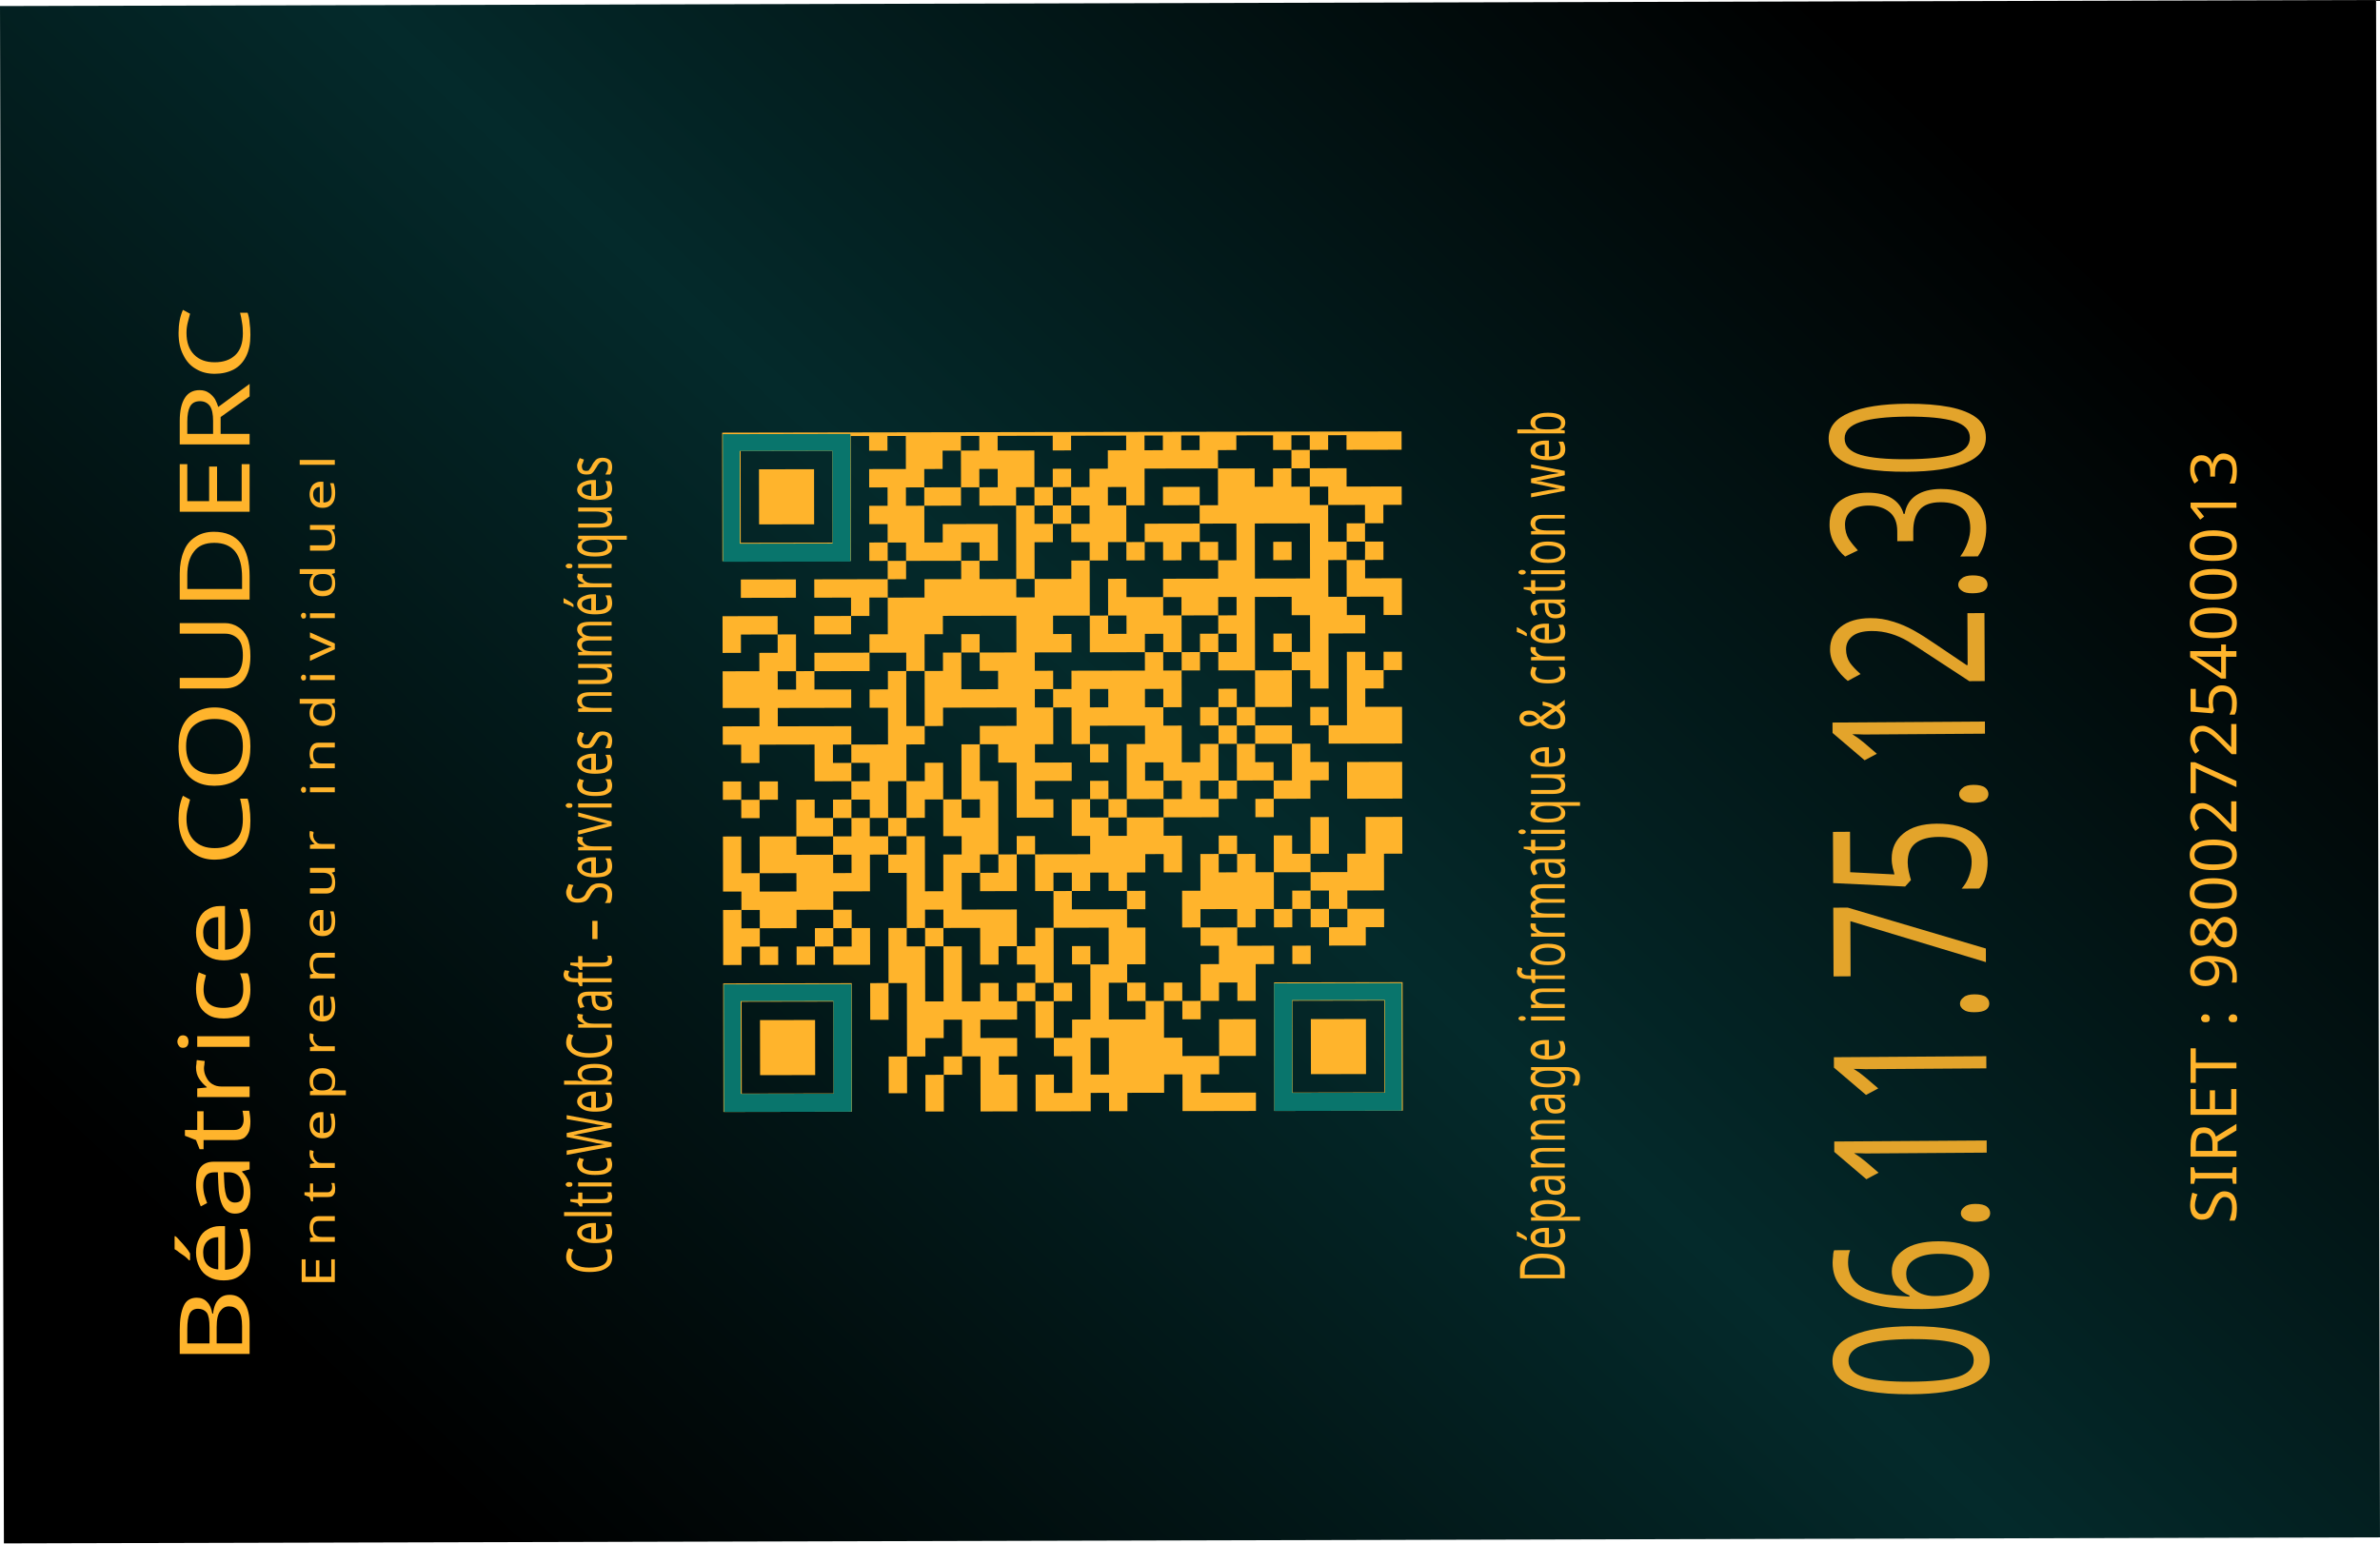
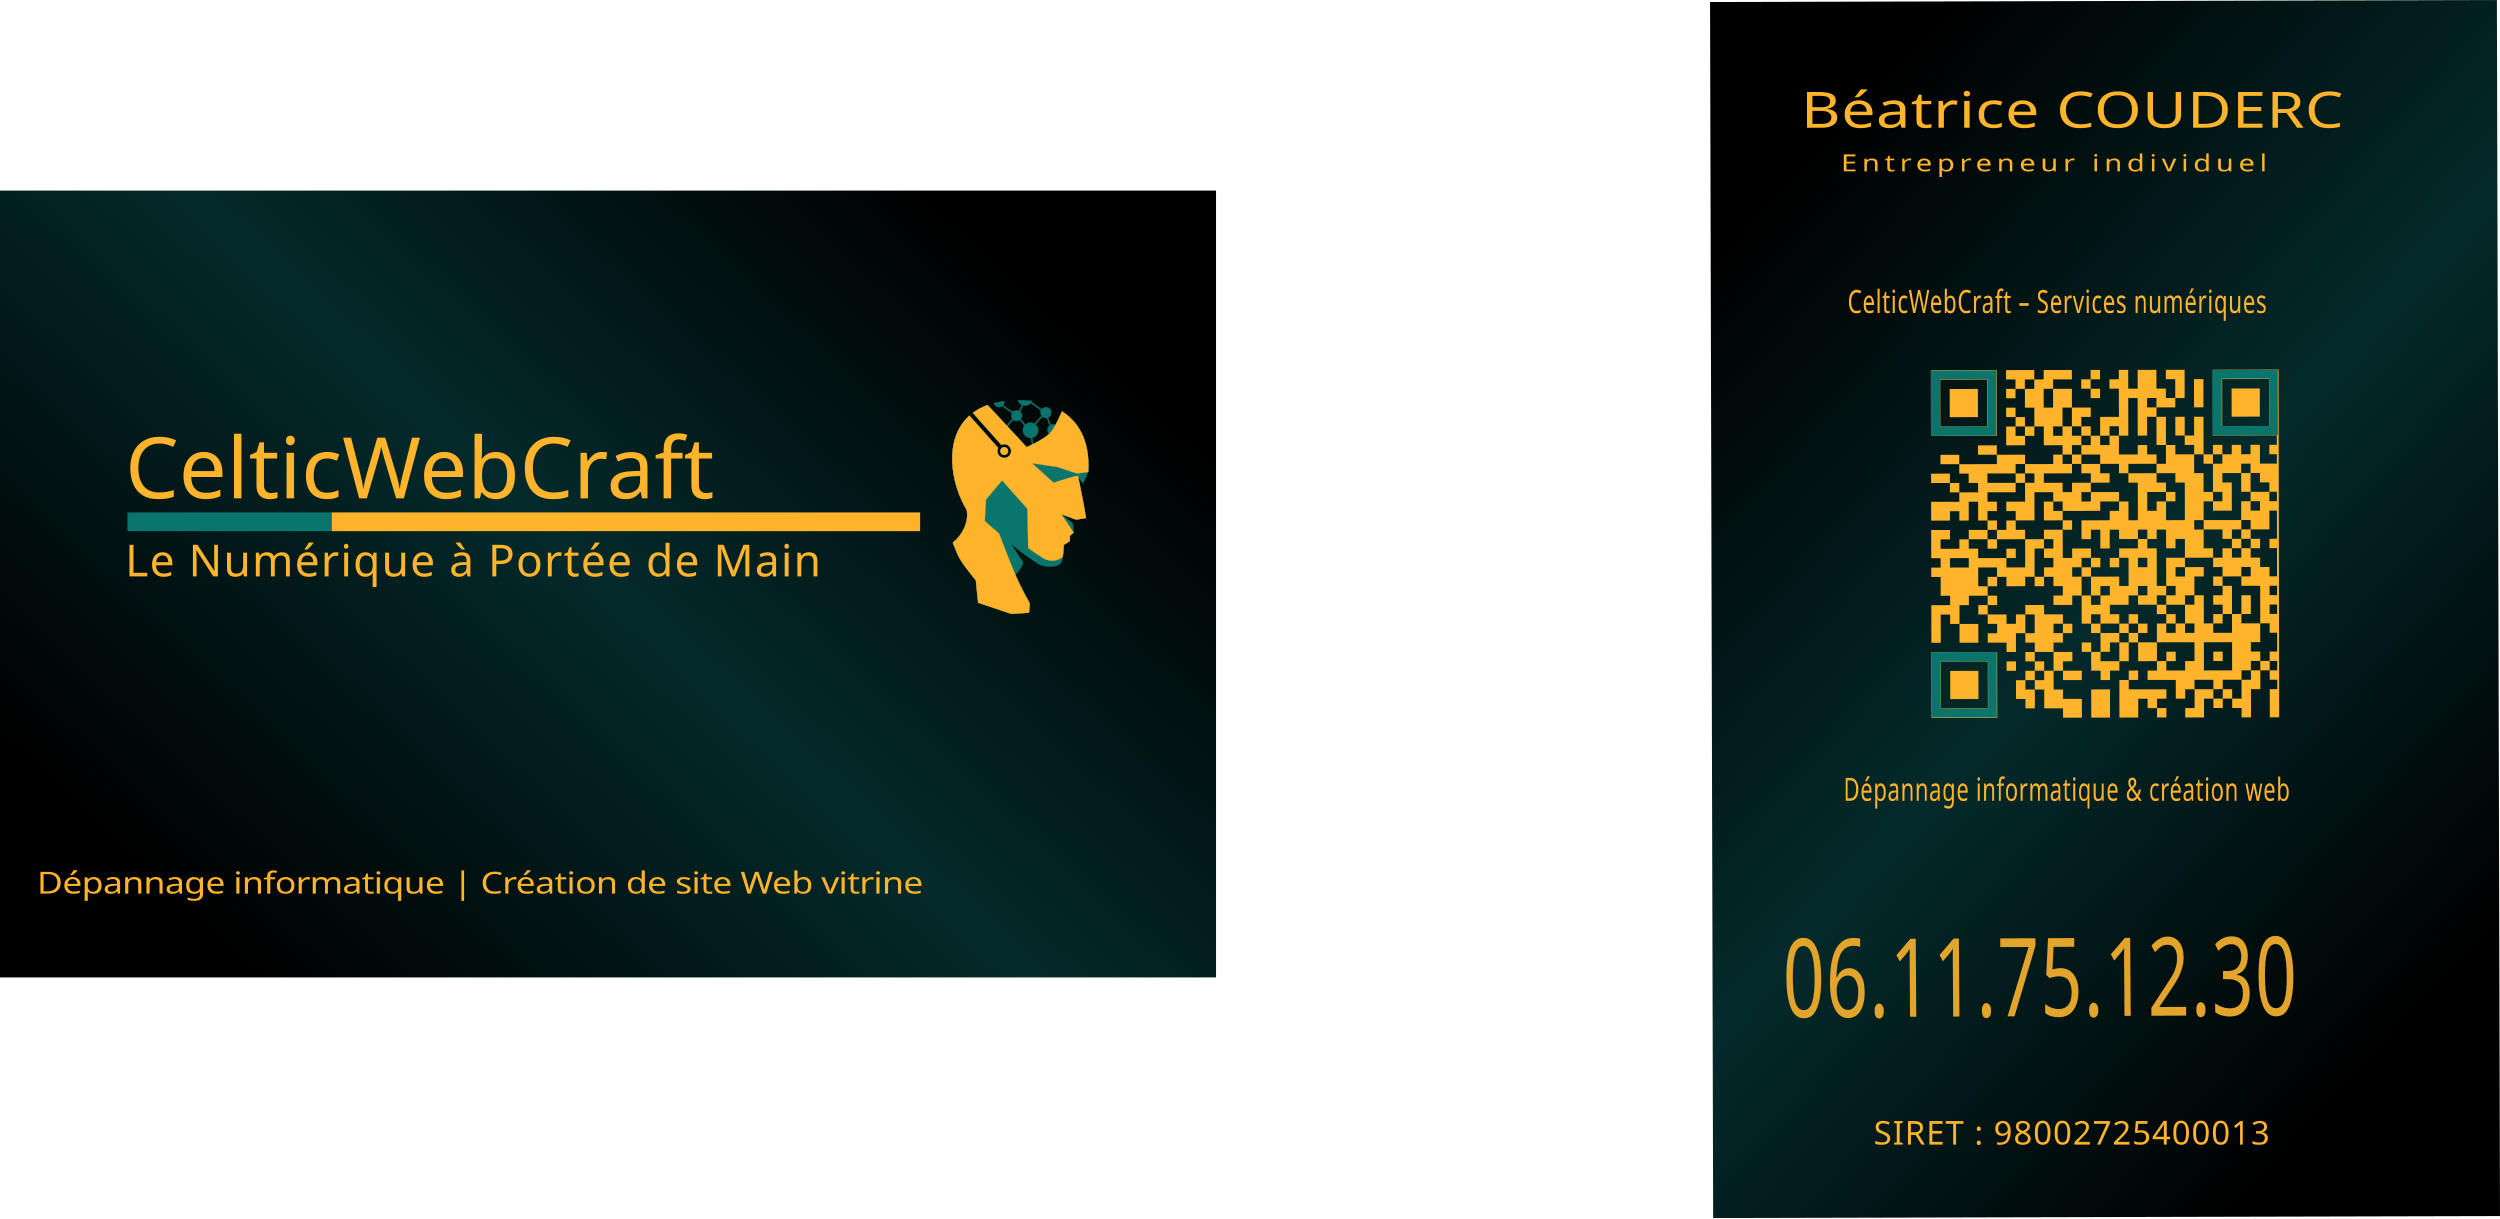
- <svg xmlns="http://www.w3.org/2000/svg" xmlns:xlink="http://www.w3.org/1999/xlink" width="85.14mm" height="55.216mm" viewBox="0 0 85.14 55.216" version="1.1" id="svg1" xml:space="preserve">
+ <svg xmlns="http://www.w3.org/2000/svg" xmlns:xlink="http://www.w3.org/1999/xlink" width="174.748mm" height="85.14mm" viewBox="0 0 174.748 85.14" version="1.1" id="svg1" xml:space="preserve">
  <defs id="defs1">
    <color-profile name="DELL-P2222H-Color-Profile-D6500" xlink:href="../../../../../../../../WINDOWS/system32/spool/drivers/color/P2222H.icm" id="color-profile2" />
    <linearGradient id="linearGradient5">
      <stop style="stop-color:#000000;stop-opacity:1;" offset="0.136" id="stop4" />
      <stop style="stop-color:#042a2b;stop-opacity:1;" offset="0.5" id="stop5" />
      <stop style="stop-color:#000000;stop-opacity:1;" offset="0.848" id="stop9" />
    </linearGradient>
+     <linearGradient id="linearGradient6">
+       <stop style="stop-color:#000000;stop-opacity:1;" offset="0" id="stop7" />
+       <stop style="stop-color:#09756c;stop-opacity:1;" offset="1" id="stop8" />
+     </linearGradient>
    <linearGradient id="swatch6">
      <stop style="stop-color:#cccccc;stop-opacity:1;" offset="0" id="stop6" />
    </linearGradient>
    <linearGradient xlink:href="#linearGradient5" id="linearGradient8" x1="59.133" y1="124.879" x2="128.18" y2="50.835" gradientUnits="userSpaceOnUse" gradientTransform="matrix(0.9999988,0,0,0.9999988,11.52794,60.64372)" />
+     <linearGradient xlink:href="#linearGradient6" id="linearGradient3" gradientUnits="userSpaceOnUse" gradientTransform="translate(11.34387,60.64312)" x1="51.156" y1="115.357" x2="136.156" y2="60.357" />
+     <linearGradient xlink:href="#linearGradient5" id="linearGradient10" gradientUnits="userSpaceOnUse" gradientTransform="translate(11.34387,60.64312)" x1="59.133" y1="124.879" x2="128.18" y2="50.835" />
  </defs>
-   <g id="layer1" transform="translate(-70.05808,-121.8359)">
-     <g id="g4" transform="rotate(-0.14576,479.757,-2777.093)">
+   <g id="layer1" transform="translate(31.37492,-107.6783)">
+     <g id="g4" transform="rotate(89.85424,109.5984,154.6782)">
      <rect style="opacity:1;fill:url(#linearGradient8);stroke-width:0.265" id="rect1" width="85" height="55" x="62.684" y="121.001" />
      <text xml:space="preserve" style="font-style:normal;font-variant:normal;font-weight:normal;font-stretch:condensed;font-size:2.404px;line-height:0px;font-family:'Agency FB';-inkscape-font-specification:'Agency FB Condensed';text-align:start;letter-spacing:-0.072px;word-spacing:0.225px;writing-mode:lr-tb;direction:ltr;text-anchor:start;display:none;opacity:1;fill:#cccccc;fill-opacity:1;stroke:none;stroke-width:0.298" x="-203.776" y="118.9" id="text2" transform="matrix(0.0015372,-0.8506615,1.175552,0.00183021,0,0)">
        <tspan style="font-style:normal;font-variant:normal;font-weight:normal;font-stretch:normal;font-size:2.404px;line-height:0px;font-family:'Space Mono';-inkscape-font-specification:'Space Mono';letter-spacing:-0.072px;word-spacing:0.225px;writing-mode:lr-tb;direction:ltr;fill:#ffb42c;fill-opacity:1;stroke-width:0.298" x="0" y="0" id="tspan1">https://bcouderc.github.io/celticwebcraft/</tspan>
        <tspan style="font-style:normal;font-variant:normal;font-weight:normal;font-stretch:condensed;font-size:2.404px;line-height:0px;font-family:'Agency FB';-inkscape-font-specification:'Agency FB Condensed';letter-spacing:-0.072px;word-spacing:0.225px;writing-mode:lr-tb;direction:ltr;fill:#ffb42c;fill-opacity:1;stroke-width:0.298" x="0" y="0" id="tspan3" />
      </text>
      <text xml:space="preserve" style="font-style:normal;font-variant:normal;font-weight:normal;font-stretch:normal;font-size:6.262px;line-height:0;font-family:'Agency FB';-inkscape-font-specification:'Agency FB';text-align:start;letter-spacing:0.102px;word-spacing:0.024px;writing-mode:lr-tb;direction:ltr;text-anchor:start;fill:#e3a42b;fill-opacity:1;stroke:none;stroke-width:0.522" x="-209.438" y="109.321" id="text2-1" transform="matrix(-0.00132191,-0.8195624,1.220155,-0.00515852,0,0)">
        <tspan id="tspan2-1" style="font-style:normal;font-variant:normal;font-weight:normal;font-stretch:normal;font-family:'Space Mono';-inkscape-font-specification:'Space Mono';letter-spacing:0.102px;word-spacing:0.024px;fill:#e3a42b;fill-opacity:1;stroke-width:0.522" x="-209.438" y="109.321">06.11.75.12.30</tspan>
      </text>
      <g id="layer1-2" transform="matrix(1.1567789e-4,-0.1655065,0.1655065,1.1567789e-4,76.31369,219.7291)">
        <path style="display:inline;fill:#ffb42c;fill-opacity:1" d="m 371.009,220.001 h -13.891 v -13.891 -13.891 h 13.891 13.891 v 13.891 13.891 z m 0,-3.969 h 9.922 v -9.922 -9.922 h -9.922 -9.922 v 9.922 9.922 z m 0,-3.969 h -5.953 v -5.953 -5.953 h 5.953 5.953 v 5.953 5.953 z m 45.641,7.938 h -3.969 v -1.984 -1.984 h -3.969 -3.969 v -3.969 -3.969 h -1.984 -1.984 v 3.969 3.969 h -1.984 -1.984 v -1.984 -1.984 h -1.984 -1.984 v -3.969 -3.969 h 1.984 1.984 v -1.984 -1.984 h 1.984 1.984 v -1.984 -1.984 h -1.984 -1.984 v -1.984 -1.984 h 1.984 1.984 v -1.984 -1.984 h -1.984 -1.984 v -1.984 -1.984 h -1.984 -1.984 v 3.969 3.969 h -1.984 -1.984 v -1.984 -1.984 h -3.969 -3.969 v -1.984 -1.984 h 1.984 1.984 v -1.984 -1.984 h -1.984 -1.984 v -1.984 -1.984 h -1.984 -1.984 v -1.984 -1.984 h 1.984 1.984 v -1.984 -1.984 h -3.969 -3.969 v 1.984 1.984 h -1.984 -1.984 v 3.969 3.969 h 3.969 3.969 v 3.969 3.969 h -3.969 -3.969 v -3.969 -3.969 h -1.984 -1.984 v -1.984 -1.984 h -1.984 -1.984 v 5.953 5.953 h -1.984 -1.984 v -7.938 -7.938 h 3.969 3.969 v -1.984 -1.984 h -1.984 -1.984 v -3.969 -3.969 h -1.984 -1.984 v -1.984 -1.984 h 1.984 1.984 v -1.984 -1.984 h -1.984 -1.984 v -5.953 -5.953 h 3.969 3.969 v 1.984 1.984 h -1.984 -1.984 v 1.984 1.984 h 3.969 3.969 v -1.984 -1.984 h 1.984 1.984 v -1.984 -1.984 h 3.969 3.969 v -1.984 -1.984 h -1.984 -1.984 v -3.969 -3.969 h -1.984 -1.984 v 3.969 3.969 h -1.984 -1.984 v -1.984 -1.984 h -1.984 -1.984 v 1.984 1.984 h -3.969 -3.969 v -3.969 -3.969 h 5.953 5.953 v -1.984 -1.984 h -1.984 -1.984 v -1.984 -1.984 h -3.969 -3.969 v -1.984 -1.984 h 3.969 3.969 v 1.984 1.984 h 1.984 1.984 v 1.984 1.984 h 3.969 3.969 v -1.984 -1.984 h -1.984 -1.984 v -1.984 -1.984 h -1.984 -1.984 v -1.984 -1.984 h -3.969 -3.969 v -1.984 -1.984 h 3.969 3.969 v 1.984 1.984 h 7.938 7.938 v -1.984 -1.984 h -3.969 -3.969 v -1.984 -1.984 h 3.969 3.969 v 1.984 1.984 h 5.953 5.953 v 1.984 1.984 h 5.953 5.953 v -1.984 -1.984 h 1.984 1.984 v -1.984 -1.984 h -3.969 -3.969 v -3.969 -3.969 h -1.984 -1.984 v 1.984 1.984 h -1.984 -1.984 v 1.984 1.984 h -3.969 -3.969 v -3.969 -3.969 h 1.984 1.984 V 94.985 93.001 h -1.984 -1.984 V 91.017 89.032 h 1.984 1.984 v 1.984 1.984 h 1.984 1.984 v 1.984 1.984 h 1.984 1.984 v -3.969 -3.969 h -1.984 -1.984 v -3.969 -3.969 h -1.984 -1.984 v 1.984 1.984 h -1.984 -1.984 V 83.079 81.095 h 1.984 1.984 V 79.11 77.126 h -1.984 -1.984 V 75.142 73.157 h 5.953 5.953 v 1.984 1.984 h 1.984 1.984 V 75.142 73.157 h 5.953 5.953 v 1.984 1.984 h -3.969 -3.969 v 1.984 1.984 h 3.969 3.969 v 3.969 3.969 h 3.969 3.969 v 1.984 1.984 h -1.984 -1.984 v 1.984 1.984 h 1.984 1.984 v 1.984 1.984 h 1.984 1.984 v -3.969 -3.969 h 3.969 3.969 V 87.048 81.095 h -1.984 -1.984 V 79.11 77.126 h 1.984 1.984 V 75.142 73.157 h 1.984 1.984 v 3.969 3.969 h 1.984 1.984 v -3.969 -3.969 h 3.969 3.969 v 3.969 3.969 h 1.984 1.984 v 1.984 1.984 h 1.984 1.984 v -3.969 -3.969 h -1.984 -1.984 V 75.142 73.157 h 3.969 3.969 v 5.953 5.953 h -1.984 -1.984 v 1.984 1.984 h -3.969 -3.969 v 1.984 1.984 h 1.984 1.984 v 5.953 5.953 h 1.984 1.984 v 1.984 1.984 h 3.969 3.969 v -1.984 -1.984 h -1.984 -1.984 v -1.984 -1.984 h -1.984 -1.984 v -3.969 -3.969 h 1.984 1.984 v 3.969 3.969 h 1.984 1.984 v -3.969 -3.969 h 1.984 1.984 v 7.938 7.938 h 1.984 1.984 v -1.984 -1.984 h 1.984 1.984 v 1.984 1.984 h 1.984 1.984 v -1.984 -1.984 h 1.984 1.984 v 1.984 1.984 h 1.984 1.984 v -1.984 -1.984 h 1.984 1.984 v 3.969 3.969 h 3.572 3.572 v -1.984 -1.984 h -1.587 -1.587 v -1.984 -1.984 h 1.587 1.587 v -1.984 -1.984 H 489.674 476.18 V 87.048 73.157 h 13.891 13.891 v 73.422 73.422 h -1.984 -1.984 v -5.953 -5.953 h 1.587 1.587 v -1.984 -1.984 h -1.587 -1.587 v -1.984 -1.984 h -1.984 -1.984 v 3.969 3.969 h -1.984 -1.984 v 5.953 5.953 h -1.984 -1.984 v -1.984 -1.984 h -1.984 -1.984 v -1.984 -1.984 h -1.984 -1.984 v 1.984 1.984 h -1.984 -1.984 v -1.984 -1.984 h -1.984 -1.984 v 3.969 3.969 h -3.969 -3.969 v -1.984 -1.984 h 1.984 1.984 v -3.969 -3.969 h -1.984 -1.984 v 1.984 1.984 h -1.984 -1.984 v -3.969 -3.969 h -5.953 -5.953 v -1.984 -1.984 h 1.984 1.984 v -1.984 -1.984 h -3.969 -3.969 v -3.969 -3.969 h -1.984 -1.984 v 3.969 3.969 h -1.984 -1.984 v 1.984 1.984 h -1.984 -1.984 v 1.984 1.984 h -1.984 -1.984 v -1.984 -1.984 h -1.984 -1.984 v -3.969 -3.969 h -1.984 -1.984 v -1.984 -1.984 h 1.984 1.984 v 1.984 1.984 h 1.984 1.984 v -3.969 -3.969 h -1.984 -1.984 v -1.984 -1.984 h -1.984 -1.984 v -5.953 -5.953 h -1.984 -1.984 v 1.984 1.984 h -3.969 -3.969 v -1.984 -1.984 h 1.984 1.984 v -1.984 -1.984 h -1.984 -1.984 v -1.984 -1.984 h -1.984 -1.984 v 1.984 1.984 h -1.984 -1.984 v -1.984 -1.984 h -1.984 -1.984 v 1.984 1.984 h -3.969 -3.969 v -1.984 -1.984 h -1.984 -1.984 v 1.984 1.984 h -1.984 -1.984 v 1.984 1.984 h 1.984 1.984 v 1.984 1.984 h -1.984 -1.984 v 1.984 1.984 h 3.969 3.969 v 1.984 1.984 h 1.984 1.984 v -1.984 -1.984 h 1.984 1.984 v -1.984 -1.984 h 3.969 3.969 v 1.984 1.984 h 3.969 3.969 v 1.984 1.984 h 1.984 1.984 v 1.984 1.984 h -1.984 -1.984 v 1.984 1.984 h -1.984 -1.984 v 1.984 1.984 h 3.969 3.969 v 1.984 1.984 h -1.984 -1.984 v 1.984 1.984 h 3.969 3.969 v 1.984 1.984 h -3.969 -3.969 v -1.984 -1.984 h -1.984 -1.984 v 3.969 3.969 h 1.984 1.984 v 1.984 1.984 h 3.969 3.969 v 3.969 3.969 z m 61.516,-7.938 h 1.984 v -1.984 -1.984 h 1.984 1.984 v 1.984 1.984 h 1.984 1.984 v -3.969 -3.969 h 1.984 1.984 v -1.984 -1.984 h 1.984 1.984 v -1.984 -1.984 h 1.984 1.984 v 1.984 1.984 h 1.587 1.587 v -1.984 -1.984 h -1.587 -1.587 v -1.984 -1.984 h 1.587 1.587 v -3.969 -3.969 h -1.587 -1.587 v -1.984 -1.984 h -1.984 -1.984 v -7.938 -7.938 h -3.969 -3.969 v -1.984 -1.984 h 1.984 1.984 v -1.984 -1.984 h -1.984 -1.984 v 1.984 1.984 h -3.969 -3.969 v -1.984 -1.984 h -1.984 -1.984 v -1.984 -1.984 h 1.984 1.984 v -1.984 -1.984 h 1.984 1.984 v 1.984 1.984 h 1.984 1.984 v -1.984 -1.984 h 1.984 1.984 v 1.984 1.984 h 1.984 1.984 v 1.984 1.984 h 1.984 1.984 v 1.984 1.984 h 1.587 1.587 v -5.953 -5.953 h -1.587 -1.587 v -1.984 -1.984 h 1.587 1.587 v -5.953 -5.953 h -1.587 -1.587 v 3.969 3.969 h -3.969 -3.969 v -1.984 -1.984 h -1.984 -1.984 v -3.969 -3.969 h 1.984 1.984 v 1.984 1.984 h 1.984 1.984 v -1.984 -1.984 h -1.984 -1.984 v -1.984 -1.984 h 3.969 3.969 v 1.984 1.984 h 1.587 1.587 v -1.984 -1.984 h -1.587 -1.587 v -1.984 -1.984 h -1.984 -1.984 v -1.984 -1.984 h -1.984 -1.984 v -1.984 -1.984 h -1.984 -1.984 v 1.984 1.984 h -3.969 -3.969 v 1.984 1.984 h 1.984 1.984 v 5.953 5.953 h -3.969 -3.969 v -1.984 -1.984 h 1.984 1.984 v -1.984 -1.984 h -1.984 -1.984 v -5.953 -5.953 h 1.984 1.984 v -1.984 -1.984 h -1.984 -1.984 v 1.984 1.984 h -1.984 -1.984 v -1.984 -1.984 h -1.984 -1.984 v 3.969 3.969 h 1.984 1.984 v 3.969 3.969 h 1.984 1.984 v 1.984 1.984 h -1.984 -1.984 v 3.969 3.969 h -1.984 -1.984 v 1.984 1.984 h 1.984 1.984 v 3.969 3.969 h 1.984 1.984 v 1.984 1.984 h -5.953 -5.953 v -3.969 -3.969 h -1.984 -1.984 v 1.984 1.984 h -1.984 -1.984 v -3.969 -3.969 h -1.984 -1.984 v 1.984 1.984 h -1.984 -1.984 v -1.984 -1.984 h -1.984 -1.984 v 1.984 1.984 h -3.969 -3.969 v -1.984 -1.984 h -1.984 -1.984 v 3.969 3.969 h -1.984 -1.984 v -3.969 -3.969 h -1.984 -1.984 v 1.984 1.984 h -1.984 -1.984 v -3.969 -3.969 h 5.953 5.953 v -1.984 -1.984 h 1.984 1.984 v -1.984 -1.984 h 1.984 1.984 v 3.969 3.969 h 1.984 1.984 v -7.938 -7.938 h -1.984 -1.984 v -1.984 -1.984 h 5.953 5.953 v 1.984 1.984 h 1.984 1.984 v 1.984 1.984 h -3.969 -3.969 v 3.969 3.969 h 1.984 1.984 v -1.984 -1.984 h 1.984 1.984 v 3.969 3.969 h 3.969 3.969 v -7.938 -7.938 h -1.984 -1.984 v -1.984 -1.984 h -3.969 -3.969 v -1.984 -1.984 h 1.984 1.984 v -3.969 -3.969 h -1.984 -1.984 V 98.954 93.001 h -1.984 -1.984 v 3.969 3.969 h -1.984 -1.984 v -7.938 -7.938 h -1.984 -1.984 v 7.938 7.938 h -1.984 -1.984 V 98.954 96.97 h -1.984 -1.984 v 1.984 1.984 h -1.984 -1.984 v 1.984 1.984 h 1.984 1.984 v -1.984 -1.984 h 1.984 1.984 v 3.969 3.969 h 3.969 3.969 v -1.984 -1.984 h 1.984 1.984 v 1.984 1.984 h 1.984 1.984 v 1.984 1.984 h -5.953 -5.953 v 1.984 1.984 h -1.984 -1.984 v -1.984 -1.984 h -3.969 -3.969 v -1.984 -1.984 h -3.969 -3.969 v -1.984 -1.984 h 1.984 1.984 v -1.984 -1.984 h -1.984 -1.984 V 98.954 96.97 h -1.984 -1.984 v -3.969 -3.969 h -1.984 -1.984 v 3.969 3.969 h -1.984 -1.984 v 1.984 1.984 h 1.984 1.984 V 98.954 96.97 h 1.984 1.984 v 1.984 1.984 h 1.984 1.984 v 1.984 1.984 h -1.984 -1.984 v 1.984 1.984 h -1.984 -1.984 v 1.984 1.984 h 1.984 1.984 v 1.984 1.984 h -5.953 -5.953 v 1.984 1.984 h 3.969 3.969 v 1.984 1.984 h 1.984 1.984 v -1.984 -1.984 h 3.969 3.969 v 1.984 1.984 h -1.984 -1.984 v 1.984 1.984 h 1.984 1.984 v -1.984 -1.984 h 5.953 5.953 v 1.984 1.984 h -3.969 -3.969 v 1.984 1.984 h -7.938 -7.938 v -1.984 -1.984 h -1.984 -1.984 v -1.984 -1.984 h -3.969 -3.969 v 5.953 5.953 h -3.969 -3.969 v -1.984 -1.984 h -1.984 -1.984 v -1.984 -1.984 h 3.969 3.969 v -3.969 -3.969 h 1.984 1.984 v -1.984 -1.984 h -1.984 -1.984 v -1.984 -1.984 h -1.984 -1.984 v 1.984 1.984 h -5.953 -5.953 v 1.984 1.984 h 5.953 5.953 v 1.984 1.984 h -5.953 -5.953 v 1.984 1.984 h 1.984 1.984 v 1.984 1.984 h -1.984 -1.984 v 1.984 1.984 h 1.984 1.984 v 1.984 1.984 h -1.984 -1.984 v 1.984 1.984 h -3.969 -3.969 v 1.984 1.984 h 1.984 1.984 v 1.984 1.984 h 5.953 5.953 v 1.984 1.984 h 3.969 3.969 v -5.953 -5.953 h 3.969 3.969 v 1.984 1.984 h -1.984 -1.984 v 5.953 5.953 h 1.984 1.984 v -1.984 -1.984 h 1.984 1.984 v -1.984 -1.984 h -1.984 -1.984 v -1.984 -1.984 h 1.984 1.984 v -1.984 -1.984 h -1.984 -1.984 v -1.984 -1.984 h 3.969 3.969 v 5.953 5.953 h 1.984 1.984 v -1.984 -1.984 h 3.969 3.969 v 1.984 1.984 h -1.984 -1.984 v 1.984 1.984 h -1.984 -1.984 v 1.984 1.984 h 1.984 1.984 v 3.969 3.969 h 1.984 1.984 v 1.984 1.984 h 1.984 1.984 v -1.984 -1.984 h 1.984 1.984 v -1.984 -1.984 h -1.984 -1.984 v 1.984 1.984 h -1.984 -1.984 v -3.969 -3.969 h 5.953 5.953 v 1.984 1.984 h 1.984 1.984 v -5.953 -5.953 h -1.984 -1.984 v -1.984 -1.984 h 3.969 3.969 v -1.984 -1.984 h 1.984 1.984 v 1.984 1.984 h 1.984 1.984 v 7.938 7.938 h 1.984 1.984 v 1.984 1.984 h -1.984 -1.984 v 1.984 1.984 h -3.969 -3.969 v -1.984 -1.984 h 1.984 1.984 v -1.984 -1.984 h -1.984 -1.984 v 1.984 1.984 h -1.984 -1.984 v 1.984 1.984 h -3.969 -3.969 v 1.984 1.984 h 1.984 1.984 v 1.984 1.984 h -3.969 -3.969 v -1.984 -1.984 h -1.984 -1.984 v 1.984 1.984 h 1.984 1.984 v 1.984 1.984 h 3.969 3.969 v 1.984 1.984 h -1.984 -1.984 v 1.984 1.984 h -1.984 -1.984 v 1.984 1.984 h 3.969 3.969 v -3.969 -3.969 h 1.984 1.984 v -1.984 -1.984 h 1.984 1.984 v 1.984 1.984 h 3.969 3.969 v 3.969 3.969 h 1.984 1.984 v 1.984 1.984 h 3.969 3.969 v -1.984 -1.984 h 1.984 1.984 v -3.969 -3.969 h -7.938 -7.938 v -3.969 -3.969 h 1.984 1.984 v 1.984 1.984 h 1.984 1.984 v -1.984 -1.984 h 1.984 1.984 v 1.984 1.984 h 1.984 1.984 v -1.984 -1.984 h -1.984 -1.984 v -3.969 -3.969 h 1.984 1.984 v -1.984 -1.984 h 1.984 1.984 v 5.953 5.953 h 1.984 1.984 v 1.984 1.984 h 3.969 3.969 v -3.969 -3.969 h 1.984 1.984 v 1.984 1.984 h 3.969 3.969 v 3.969 3.969 h -1.984 -1.984 v 1.984 1.984 h 1.984 1.984 v 1.984 1.984 h -1.984 -1.984 v 1.984 1.984 h -1.984 -1.984 v 1.984 1.984 h -3.969 -3.969 v 1.984 1.984 h -1.984 -1.984 v -1.984 -1.984 h -3.969 -3.969 v 1.984 1.984 h 3.969 3.969 v 1.984 1.984 z m -19.844,-15.875 h -1.984 v -1.984 -1.984 h 1.984 1.984 v 1.984 1.984 z m -19.844,-11.906 h -1.984 v -1.984 -1.984 h 1.984 1.984 v -1.984 -1.984 h 1.984 1.984 v 1.984 1.984 h 1.984 1.984 v 1.984 1.984 h -1.984 -1.984 v -1.984 -1.984 h -1.984 -1.984 v 1.984 1.984 z m 19.844,-3.969 h -1.984 v -1.984 -1.984 h -1.984 -1.984 v -1.984 -1.984 h 1.984 1.984 v -1.984 -1.984 h 1.984 1.984 v -1.984 -1.984 h -1.984 -1.984 v -5.953 -5.953 h 3.969 3.969 v 1.984 1.984 h 3.969 3.969 v 1.984 1.984 h -1.984 -1.984 v 3.969 3.969 h -1.984 -1.984 v 1.984 1.984 h -3.969 -3.969 v 1.984 1.984 h 1.984 1.984 v 1.984 1.984 z m 3.969,-19.844 h 1.984 v -1.984 -1.984 h -1.984 -1.984 v 1.984 1.984 z m 15.875,19.844 h -1.984 v -1.984 -1.984 h 1.984 1.984 v -1.984 -1.984 h -1.984 -1.984 v -1.984 -1.984 h 1.984 1.984 v -1.984 -1.984 h -1.984 -1.984 v -1.984 -1.984 h 1.984 1.984 v 1.984 1.984 h 1.984 1.984 v 5.953 5.953 h -1.984 -1.984 v 1.984 1.984 z m 11.906,-3.969 h -1.984 v -3.969 -3.969 h 1.984 1.984 v 3.969 3.969 z m -67.469,-15.875 h -1.984 v -1.984 -1.984 h 1.984 1.984 v -1.984 -1.984 h 1.984 1.984 v 1.984 1.984 h -1.984 -1.984 v 1.984 1.984 z m 11.906,-3.969 h -1.984 v -1.984 -1.984 h 1.984 1.984 v 1.984 1.984 z m -43.656,-3.969 h -1.984 v -1.984 -1.984 h 1.984 1.984 v 1.984 1.984 z m -7.938,-3.969 h -1.984 v -1.984 -1.984 h 1.984 1.984 v -1.984 -1.984 h 1.984 1.984 v -1.984 -1.984 h 1.984 1.984 v 1.984 1.984 h 1.984 1.984 v 1.984 1.984 h -5.953 -5.953 v 1.984 1.984 z m 103.188,0 h -1.984 v -1.984 -1.984 h -1.984 -1.984 v -1.984 -1.984 h -3.969 -3.969 v -1.984 -1.984 h 7.938 7.938 v 1.984 1.984 h 1.984 1.984 v 1.984 1.984 h 1.984 1.984 v 1.984 1.984 h -1.984 -1.984 v -1.984 -1.984 h -1.984 -1.984 v 1.984 1.984 z m 0,-3.969 h 1.984 v -1.984 -1.984 h -1.984 -1.984 v 1.984 1.984 z m -71.438,-3.969 h -1.984 v -1.984 -1.984 h -3.969 -3.969 v -3.969 -3.969 h 1.984 1.984 v 1.984 1.984 h 1.984 1.984 v 1.984 1.984 h 1.984 1.984 v 1.984 1.984 z m 43.656,-11.906 h -1.984 v -1.984 -1.984 h 1.984 1.984 v 1.984 1.984 z m 31.75,-3.969 h -1.984 v -3.969 -3.969 h 1.984 1.984 v 3.969 3.969 z m -95.25,-3.969 h -1.984 v -1.984 -1.984 h 1.984 1.984 v 1.984 1.984 z m 33.734,0 h -3.969 v -1.984 -1.984 h -1.984 -1.984 v -1.984 -1.984 h -1.984 -1.984 v -1.984 -1.984 h 1.984 1.984 v 1.984 1.984 h 3.969 3.969 v 1.984 1.984 h 1.984 1.984 v 1.984 1.984 z m -29.766,87.312 h 1.984 v -1.984 -1.984 h 1.984 1.984 v -1.984 -1.984 h 1.984 1.984 v -3.969 -3.969 h -3.969 -3.969 v 1.984 1.984 h 1.984 1.984 v 1.984 1.984 h -1.984 -1.984 v 1.984 1.984 h -1.984 -1.984 v 1.984 1.984 z m 79.375,-7.938 h 5.953 v -5.953 -5.953 h -5.953 -5.953 v 5.953 5.953 z m 0,-3.969 h -1.984 v -1.984 -1.984 h 1.984 1.984 v 1.984 1.984 z m -79.375,-11.906 h 1.984 v -3.969 -3.969 h -1.984 -1.984 v 3.969 3.969 z m 11.906,0 h 1.984 v -1.984 -1.984 h -1.984 -1.984 v 1.984 1.984 z m 90.884,-7.938 h 1.587 v -1.984 -1.984 h -1.587 -1.587 v 1.984 1.984 z m 0,-7.938 h 1.587 v -1.984 -1.984 h -1.587 -1.587 v 1.984 1.984 z m -122.634,-3.969 h 1.984 v -1.984 -1.984 h 1.984 1.984 v -1.984 -1.984 h -3.969 -3.969 v 3.969 3.969 z m -9.922,-7.938 h 3.969 v -1.984 -1.984 h -3.969 -3.969 v 1.984 1.984 z m 77.391,0 h 1.984 v -1.984 -1.984 h -1.984 -1.984 v 1.984 1.984 z m -51.594,-55.562 h 1.984 V 98.954 96.97 h -1.984 -1.984 v 1.984 1.984 z m 95.25,-3.969 h 9.922 V 87.048 77.126 h -9.922 -9.922 v 9.922 9.922 z m 0,-3.969 h -5.953 V 87.048 81.095 h 5.953 5.953 v 5.953 5.953 z m -83.344,-3.969 h 1.984 v -3.969 -3.969 h -1.984 -1.984 v 3.969 3.969 z m 43.656,0 h 1.984 V 87.048 85.064 h -1.984 -1.984 v 1.984 1.984 z m -51.594,-7.938 h 1.984 V 79.11 77.126 h -1.984 -1.984 v 1.984 1.984 z m 29.766,138.906 h -3.969 v -5.953 -5.953 h 3.969 3.969 v 5.953 5.953 z m 11.906,0 h -3.969 v -7.938 -7.938 h 1.984 1.984 v -1.984 -1.984 h 1.984 1.984 v 1.984 1.984 h -1.984 -1.984 v 1.984 1.984 h 7.938 7.938 v 1.984 1.984 h -1.984 -1.984 v 1.984 1.984 h 1.984 1.984 v 1.984 1.984 h -1.984 -1.984 v -1.984 -1.984 h -1.984 -1.984 v -1.984 -1.984 h -1.984 -1.984 v 3.969 3.969 z m -49.609,-19.844 h -1.984 v -1.984 -1.984 h 1.984 1.984 v 1.984 1.984 z M 371.009,100.939 H 357.118 V 87.048 73.157 h 13.891 13.891 v 13.891 13.891 z m 0,-3.969 h 9.922 V 87.048 77.126 h -9.922 -9.922 v 9.922 9.922 z m 0,-3.969 h -5.953 V 87.048 81.095 h 5.953 5.953 v 5.953 5.953 z m 99.219,-3.969 h -1.984 V 83.079 77.126 h 1.984 1.984 v 5.953 5.953 z m -43.656,-3.969 h -1.984 V 83.079 81.095 h -1.984 -1.984 V 79.11 77.126 h 1.984 1.984 V 75.142 73.157 h 1.984 1.984 v 1.984 1.984 h -1.984 -1.984 v 1.984 1.984 h 1.984 1.984 v 1.984 1.984 z" id="path506" transform="translate(5.4166667e-6)" />
        <path style="opacity:1;fill:#09756c;fill-opacity:1;stroke:none;stroke-width:0.984" d="M 0,52.621 V 0.492 H 52.129 104.258 V 52.621 104.75 H 52.129 0 Z M 90.488,52.129 V 14.262 H 52.621 14.754 v 37.867 37.867 h 37.867 37.867 z" id="path514" transform="matrix(0.2645833,0,0,0.2645833,357.1179,73.15729)" />
        <path style="opacity:1;fill:#09756c;fill-opacity:1;stroke:none;stroke-width:0.984" d="m 0,502.113 v -52.129 h 52.129 52.129 v 52.129 52.129 H 52.129 0 Z m 90.488,0.492 V 464.737 H 52.621 14.754 v 37.867 37.867 h 37.867 37.867 z" id="path516" transform="matrix(0.2645833,0,0,0.2645833,357.1179,73.15729)" />
        <path style="opacity:1;fill:#09756c;fill-opacity:1;stroke:none;stroke-width:0.26" d="M 476.051,87.081 V 73.288 h 13.793 13.793 V 87.081 100.873 H 489.844 476.051 Z m 23.942,-0.13 V 76.932 h -10.019 -10.019 V 86.951 96.97 h 10.019 10.019 z" id="path518" />
      </g>
      <text xml:space="preserve" style="font-style:normal;font-variant:normal;font-weight:normal;font-stretch:normal;font-size:3.862px;line-height:0px;font-family:'Space Mono';-inkscape-font-specification:'Space Mono';text-align:start;letter-spacing:0.037px;word-spacing:0.236px;writing-mode:lr-tb;direction:ltr;baseline-shift:baseline;text-anchor:start;opacity:1;fill:#ffb42c;fill-opacity:1;stroke-width:3.107" x="-154.014" y="79.141" id="text3" transform="matrix(0.00279931,-1.10038,0.9087714,0.00231187,0,0)">
        <tspan id="tspan2" style="line-height:0px;letter-spacing:0.037px;word-spacing:0.236px;baseline-shift:baseline;fill:#ffb42c;fill-opacity:1;stroke-width:3.107" x="-154.014" y="79.141">Béatrice COUDERC</tspan>
      </text>
      <text xml:space="preserve" style="font-style:normal;font-variant:normal;font-weight:normal;font-stretch:normal;font-size:1.827px;line-height:0px;font-family:'Space Mono';-inkscape-font-specification:'Space Mono';text-align:start;letter-spacing:0.3px;word-spacing:0.979px;writing-mode:lr-tb;direction:ltr;text-anchor:start;opacity:1;fill:#ffb42c;fill-opacity:1;stroke-width:5.549" x="-150.511" y="83.022" id="text4" transform="matrix(0.00281724,-1.107432,0.9029841,0.00229716,0,0)">
        <tspan id="tspan4" style="letter-spacing:0.3px;stroke-width:5.549" x="-150.511" y="83.022">Entrepreneur individuel</tspan>
        <tspan style="letter-spacing:0.3px;stroke-width:5.549" x="-150.511" y="83.022" id="tspan6" />
      </text>
      <text xml:space="preserve" style="font-style:normal;font-variant:normal;font-weight:normal;font-stretch:normal;font-size:2.295px;line-height:0px;font-family:'Space Mono';-inkscape-font-specification:'Space Mono';text-align:start;letter-spacing:0.07px;word-spacing:0px;writing-mode:lr-tb;direction:ltr;text-anchor:start;opacity:1;fill:#ffb42c;fill-opacity:1;stroke-width:6.969" x="-164.403" y="142.998" id="text5" transform="rotate(-89.85424)">
        <tspan id="tspan5" style="stroke-width:6.969" x="-164.403" y="142.998">SIRET : 98002725400013</tspan>
      </text>
      <text xml:space="preserve" style="font-size:1.868px;line-height:0px;font-family:'Space Mono';-inkscape-font-specification:'Space Mono';text-align:start;letter-spacing:0.057px;word-spacing:0px;writing-mode:lr-tb;direction:ltr;text-anchor:start;display:none;opacity:1;fill:#ffb42c;stroke-width:5.673" x="-186.61" y="99.146" id="text7" transform="matrix(0.00212499,-0.8353086,1.197155,0.00304549,0,0)">
        <tspan id="tspan7" style="stroke-width:5.673" x="0" y="0">Scanne le QR</tspan>
      </text>
      <text xml:space="preserve" style="font-size:1.868px;line-height:0px;font-family:'Space Mono';-inkscape-font-specification:'Space Mono';text-align:start;letter-spacing:0.057px;word-spacing:0px;writing-mode:lr-tb;direction:ltr;text-anchor:start;fill:#ffb42c;stroke-width:5.673" x="-198.997" y="70.897" id="text7-7" transform="matrix(0.00212499,-0.8353086,1.197155,0.00304549,0,0)">
        <tspan id="tspan7-1" style="stroke-width:5.673" x="-198.997" y="70.897">CelticWebCraft – Services numériques</tspan>
      </text>
      <text xml:space="preserve" style="font-size:1.855px;line-height:0px;font-family:'Space Mono';-inkscape-font-specification:'Space Mono';text-align:start;letter-spacing:0.057px;word-spacing:0px;writing-mode:lr-tb;direction:ltr;text-anchor:start;fill:#ffb42c;stroke-width:5.633" x="-200.746" y="98.679" id="text7-8" transform="matrix(0.00211012,-0.8294635,1.205591,0.00306695,0,0)">
        <tspan id="tspan7-2" style="stroke-width:5.633" x="-200.746" y="98.679">Dépannage informatique &amp; création web</tspan>
      </text>
    </g>
+     <g id="layer1-43" transform="translate(-93.87492)">
+       <rect style="opacity:1;fill:url(#linearGradient10);stroke-width:0.265" id="rect10" width="85" height="55" x="62.5" y="121" />
+       <rect style="display:none;opacity:1;fill:url(#linearGradient3);stroke-width:0.265" id="rect1-1" width="85" height="55" x="62.5" y="121" />
+       <text xml:space="preserve" style="font-style:normal;font-variant:normal;font-weight:normal;font-stretch:normal;font-size:2.298px;line-height:0px;font-family:'Agency FB';-inkscape-font-specification:'Agency FB';text-align:start;letter-spacing:-0.04px;word-spacing:0.212px;writing-mode:lr-tb;direction:ltr;text-anchor:start;opacity:1;fill:#ffb42c;fill-opacity:1;stroke-width:0.191" x="60.322" y="183.596" id="text13" transform="scale(1.079096,0.9267013)">
+         <tspan id="tspan13" style="font-style:normal;font-variant:normal;font-weight:normal;font-stretch:normal;font-family:'Space Mono';-inkscape-font-specification:'Space Mono';letter-spacing:-0.04px;word-spacing:0.212px;direction:ltr;stroke-width:0.191" x="60.322" y="183.596">Dépannage informatique | Création de site Web vitrine</tspan>
+       </text>
+       <g id="g13" transform="translate(1.7139019e-6,-5.380966)">
+         <g id="g93" transform="matrix(0.06735193,0,0,0.06735193,61.02617,143.6095)" style="display:inline">
+           <g id="g91" style="display:inline;fill:#ebb42c;fill-opacity:1">
+             <text xml:space="preserve" style="font-style:normal;font-variant:normal;font-weight:normal;font-stretch:normal;font-size:45.861px;font-family:'Space Mono';-inkscape-font-specification:'Space Mono';text-align:start;letter-spacing:1.336px;word-spacing:-4.714px;writing-mode:lr-tb;direction:ltr;text-anchor:start;opacity:1;fill:#ffb42c;fill-opacity:1;stroke:none;stroke-width:0.269;stroke-opacity:1" x="151.811" y="144.582" id="text90">
+               <tspan id="tspan90" style="font-style:normal;font-variant:normal;font-weight:normal;font-stretch:normal;font-size:45.861px;font-family:'Space Mono';-inkscape-font-specification:'Space Mono';letter-spacing:1.336px;word-spacing:-4.714px;writing-mode:lr-tb;fill:#ffb42c;fill-opacity:1;stroke-width:0.269" x="151.811" y="144.582">Le Numérique à Portée de Main</tspan>
+             </text>
+             <text xml:space="preserve" style="font-style:normal;font-variant:normal;font-weight:normal;font-stretch:normal;font-size:88.194px;font-family:'Zen Dots';-inkscape-font-specification:'Zen Dots';text-align:start;writing-mode:lr-tb;direction:ltr;text-anchor:start;opacity:1;fill:#ffb42c;fill-opacity:1;stroke:none;stroke-width:0.269;stroke-opacity:1" x="151.735" y="63.586" id="text91">
+               <tspan id="tspan91" style="font-size:88.194px;fill:#ffb42c;fill-opacity:1;stroke-width:0.269" x="151.735" y="63.586">CelticWebCraft</tspan>
+             </text>
+             <text xml:space="preserve" style="font-style:normal;font-variant:normal;font-weight:normal;font-stretch:normal;font-size:45.861px;font-family:'Space Mono';-inkscape-font-specification:'Space Mono';text-align:start;letter-spacing:1.323px;word-spacing:1.982px;writing-mode:lr-tb;direction:ltr;text-anchor:start;opacity:1;fill:#ffb42c;fill-opacity:1;stroke:none;stroke-width:0.269;stroke-opacity:1" x="151.811" y="144.582" id="text14">
+               <tspan id="tspan14" style="font-style:normal;font-variant:normal;font-weight:normal;font-stretch:normal;font-size:45.861px;font-family:'Space Mono';-inkscape-font-specification:'Space Mono';letter-spacing:1.323px;word-spacing:1.982px;fill:#ffb42c;fill-opacity:1;stroke-width:0.269" x="151.811" y="144.582" />
+             </text>
+           </g>
+           <g id="g92" style="display:inline">
+             <rect style="opacity:1;fill:#09756c;fill-opacity:1;stroke:none;stroke-width:0.27;stroke-opacity:1" id="rect91" width="211.561" height="19.457" x="154.161" y="78.203" />
+             <rect style="opacity:1;fill:#ffb42c;fill-opacity:1;stroke:none;stroke-width:0.459;stroke-opacity:1" id="rect92" width="610.779" height="19.457" x="366.029" y="78.203" />
+           </g>
+         </g>
+         <g id="g51" transform="matrix(-0.05381476,0,0,0.05381476,139.3764,140.4979)" style="display:inline">
+           <path id="path22" style="display:inline;opacity:1;fill:#09756c;fill-opacity:1;stroke:#09756c;stroke-width:0.355;stroke-opacity:1" d="m 106.556,9.948 c -2.137,-0.023 -4.322,-0.006 -6.556,0.052 -1.543,0.04 -4.751,0.139 -9.057,0.609 l -0.004,-0.005 -0.009,0.006 c -0.979,0.107 -2.014,0.233 -3.1,0.381 a 10,10 0 0 0 0.719,1.357 l -12.948,9.456 a 7,7 0 0 0 -5.603,-2.804 7,7 0 0 0 -7,7 7,7 0 0 0 4.279,6.45 l -3.489,9.485 a 7,7 0 0 0 -2.75,-0.563 7,7 0 0 0 -3.42,0.892 C 53.433,34.732 50.019,26.514 49.192,24.477 29.657,36.877 12.609,59.96 15,103 c 2.893,5.931 4,10 7,15 7,-9 -1.001,0.969 6,-8 -0.859,5.569 -7,32.711 -10,53 12,2 13,2 13,2 l 19,-7 -15,12 -1,12 5,4 v 6.934 l 8,5.065 c 0,0 -1.83e-4,15.792 3,22.644 5,7.356 19,6.356 27,3.356 5.886,-2.207 31,-21 38,-27 -7,11 -12,19 -15.455,23.644 C 101,228 110,237 110,237 l -19,37 1,12 23,1.455 43,-14.455 c 0,0 3,-27 3,-29 26,-32 22,-31 30,-49 -12.576,-10 -21.184,-26.695 -18.096,-42.673 20.444,-33.295 30.678,-91.606 -3.488,-122.257 l -37.228,41.874 v 5.17e-4 a 9,9 0 0 1 0.961,4.047 9,9 0 0 1 -9,9 9,9 0 0 1 -9,-9 9,9 0 0 1 9,-9 9,9 0 0 1 3.843,0.861 L 164.878,26.362 C 159.468,22.338 153.128,18.92 145.758,16.262 l -24.711,26.649 -7.391,-8.784 a 7,7 0 0 0 1.345,-4.126 7,7 0 0 0 -0.913,-3.456 l 12.88,-8.823 a 7,7 0 0 0 4.033,1.278 7,7 0 0 0 6.768,-5.21 c -4.27,-1.117 -8.837,-2.008 -13.714,-2.65 a 7,7 0 0 0 -0.053,0.86 7,7 0 0 0 1.714,4.589 l -12.6,8.632 a 7,7 0 0 0 -5.114,-2.22 7,7 0 0 0 -3.048,0.698 l -3.751,-7.623 a 10,10 0 0 0 5.354,-6.127 z m -17.015,3.711 a 10,10 0 0 0 7.459,3.34 10,10 0 0 0 2.65,-0.358 l 3.909,7.946 a 7,7 0 0 0 -2.56,5.412 7,7 0 0 0 1.656,4.521 l -5.906,7.101 a 10,10 0 0 0 -6.75,-2.623 10,10 0 0 0 -5.146,1.425 L 75.648,30.135 a 7,7 0 0 0 1.352,-4.135 7,7 0 0 0 -0.569,-2.766 z m -15.017,17.683 8.989,10.047 a 10,10 0 0 0 -3.513,7.61 10,10 0 0 0 7.749,9.743 l -1.183,8.235 C 79.8,63.557 70.637,58.449 65.646,53.644 a 7,7 0 0 0 2.395,-5.272 7,7 0 0 0 -2.807,-5.605 l 3.627,-9.861 a 7,7 0 0 0 1.139,0.094 7,7 0 0 0 4.524,-1.658 z m 38.005,3.996 7.392,8.786 -24.921,26.876 c 0,0 -2.856,-1.252 -6.886,-3.248 l 1.26,-8.772 a 10,10 0 0 0 0.626,0.02 10,10 0 0 0 10,-10 10,10 0 0 0 -2.124,-6.162 l 5.984,-7.194 a 7,7 0 0 0 4.14,1.356 7,7 0 0 0 4.528,-1.662 z m 11.62,35.654 a 5,5 0 0 0 -5,5 5,5 0 0 0 5,5 5,5 0 0 0 5,-5 5,5 0 0 0 -5,-5 z" />
+           <path id="path8" style="display:inline;opacity:1;mix-blend-mode:normal;fill:#ffb42c;fill-opacity:1;stroke:#ffb42c;stroke-width:0.355;stroke-opacity:1" d="M 145.758,16.262 95,71 c 0,0 -21.904,-9.606 -30,-18 C 58.018,45.76 50.479,27.644 49.192,24.477 29.657,36.877 12.609,59.96 15,103 c 3.641,0.945 15,2 15,2 L 55,96.689 88.18,91.728 60,117.287 c 0,0 -30.674,-10.503 -31.692,-8.718 -0.875,5.569 -7.308,34.142 -10.308,54.431 12,2 13,2 13,2 l 19,-7 -16,24 5,4 v 6.934 l 8,5.065 c 0,0 -3.56e-4,8.538 1.134,15.42 6.924,5.144 12.866,6.196 21.866,3.424 3.36,-1.035 23,-14.844 23,-14.844 L 94,151 127,114 l 21,25 1.478,28 -18.478,16 c -12.145,31.231 -23.017,61.948 -40,91 l 1,12 23,1.455 43,-14.455 c 0,0 3,-27 3,-29 26,-32 22,-31 30,-49 -12.576,-10 -21.184,-26.695 -18.096,-42.673 20.444,-33.295 30.678,-91.606 -3.488,-122.257 l -37.228,41.874 v 5.17e-4 a 9,9 0 0 1 0.884,2.872 9,9 0 0 1 0.077,1.175 9,9 0 0 1 -0.077,1.175 9,9 0 0 1 -0.608,2.27 9,9 0 0 1 -1.175,2.035 9,9 0 0 1 -2.64,2.316 9,9 0 0 1 -1.888,0.803 9,9 0 0 1 -2.612,0.403 9,9 0 0 1 -1.175,-0.077 9,9 0 0 1 -1.154,-0.229 9,9 0 0 1 -2.17,-0.899 9,9 0 0 1 -3.294,-3.294 9,9 0 0 1 -0.899,-2.17 9,9 0 0 1 -0.306,-2.33 9,9 0 0 1 1.86,-5.479 9,9 0 0 1 1.661,-1.661 9,9 0 0 1 0.979,-0.654 9,9 0 0 1 1.056,-0.52 9,9 0 0 1 2.078,-0.57 9,9 0 0 1 1.366,-0.115 9,9 0 0 1 1.175,0.077 9,9 0 0 1 2.27,0.608 9,9 0 0 1 0.398,0.176 l 36.886,-41.49 C 159.468,22.338 153.128,18.92 145.758,16.262 Z m -21.608,54.73 a 5,5 0 0 0 -1.451,0.224 5,5 0 0 0 -1.049,0.446 5,5 0 0 0 -0.544,0.363 5,5 0 0 0 -1.576,2.054 5,5 0 0 0 -0.38,1.914 5,5 0 0 0 0.171,1.294 5,5 0 0 0 1.294,2.241 5,5 0 0 0 0.492,0.431 5,5 0 0 0 1.13,0.653 5,5 0 0 0 1.914,0.38 5,5 0 0 0 0.653,-0.043 5,5 0 0 0 0.641,-0.128 5,5 0 0 0 1.206,-0.499 5,5 0 0 0 1.036,-0.795 5,5 0 0 0 0.794,-1.035 5,5 0 0 0 5.2e-4,-5.17e-4 5,5 0 0 0 0.499,-1.206 5,5 0 0 0 0.171,-1.294 5,5 0 0 0 -0.171,-1.294 5,5 0 0 0 -0.499,-1.206 5,5 0 0 0 -0.795,-1.035 5,5 0 0 0 -0.491,-0.431 5,5 0 0 0 -0.544,-0.363 5,5 0 0 0 -5.2e-4,0 5,5 0 0 0 -0.586,-0.289 5,5 0 0 0 -5.2e-4,0 5,5 0 0 0 -1.913,-0.381 z" />
+         </g>
+       </g>
+     </g>
  </g>
</svg>
